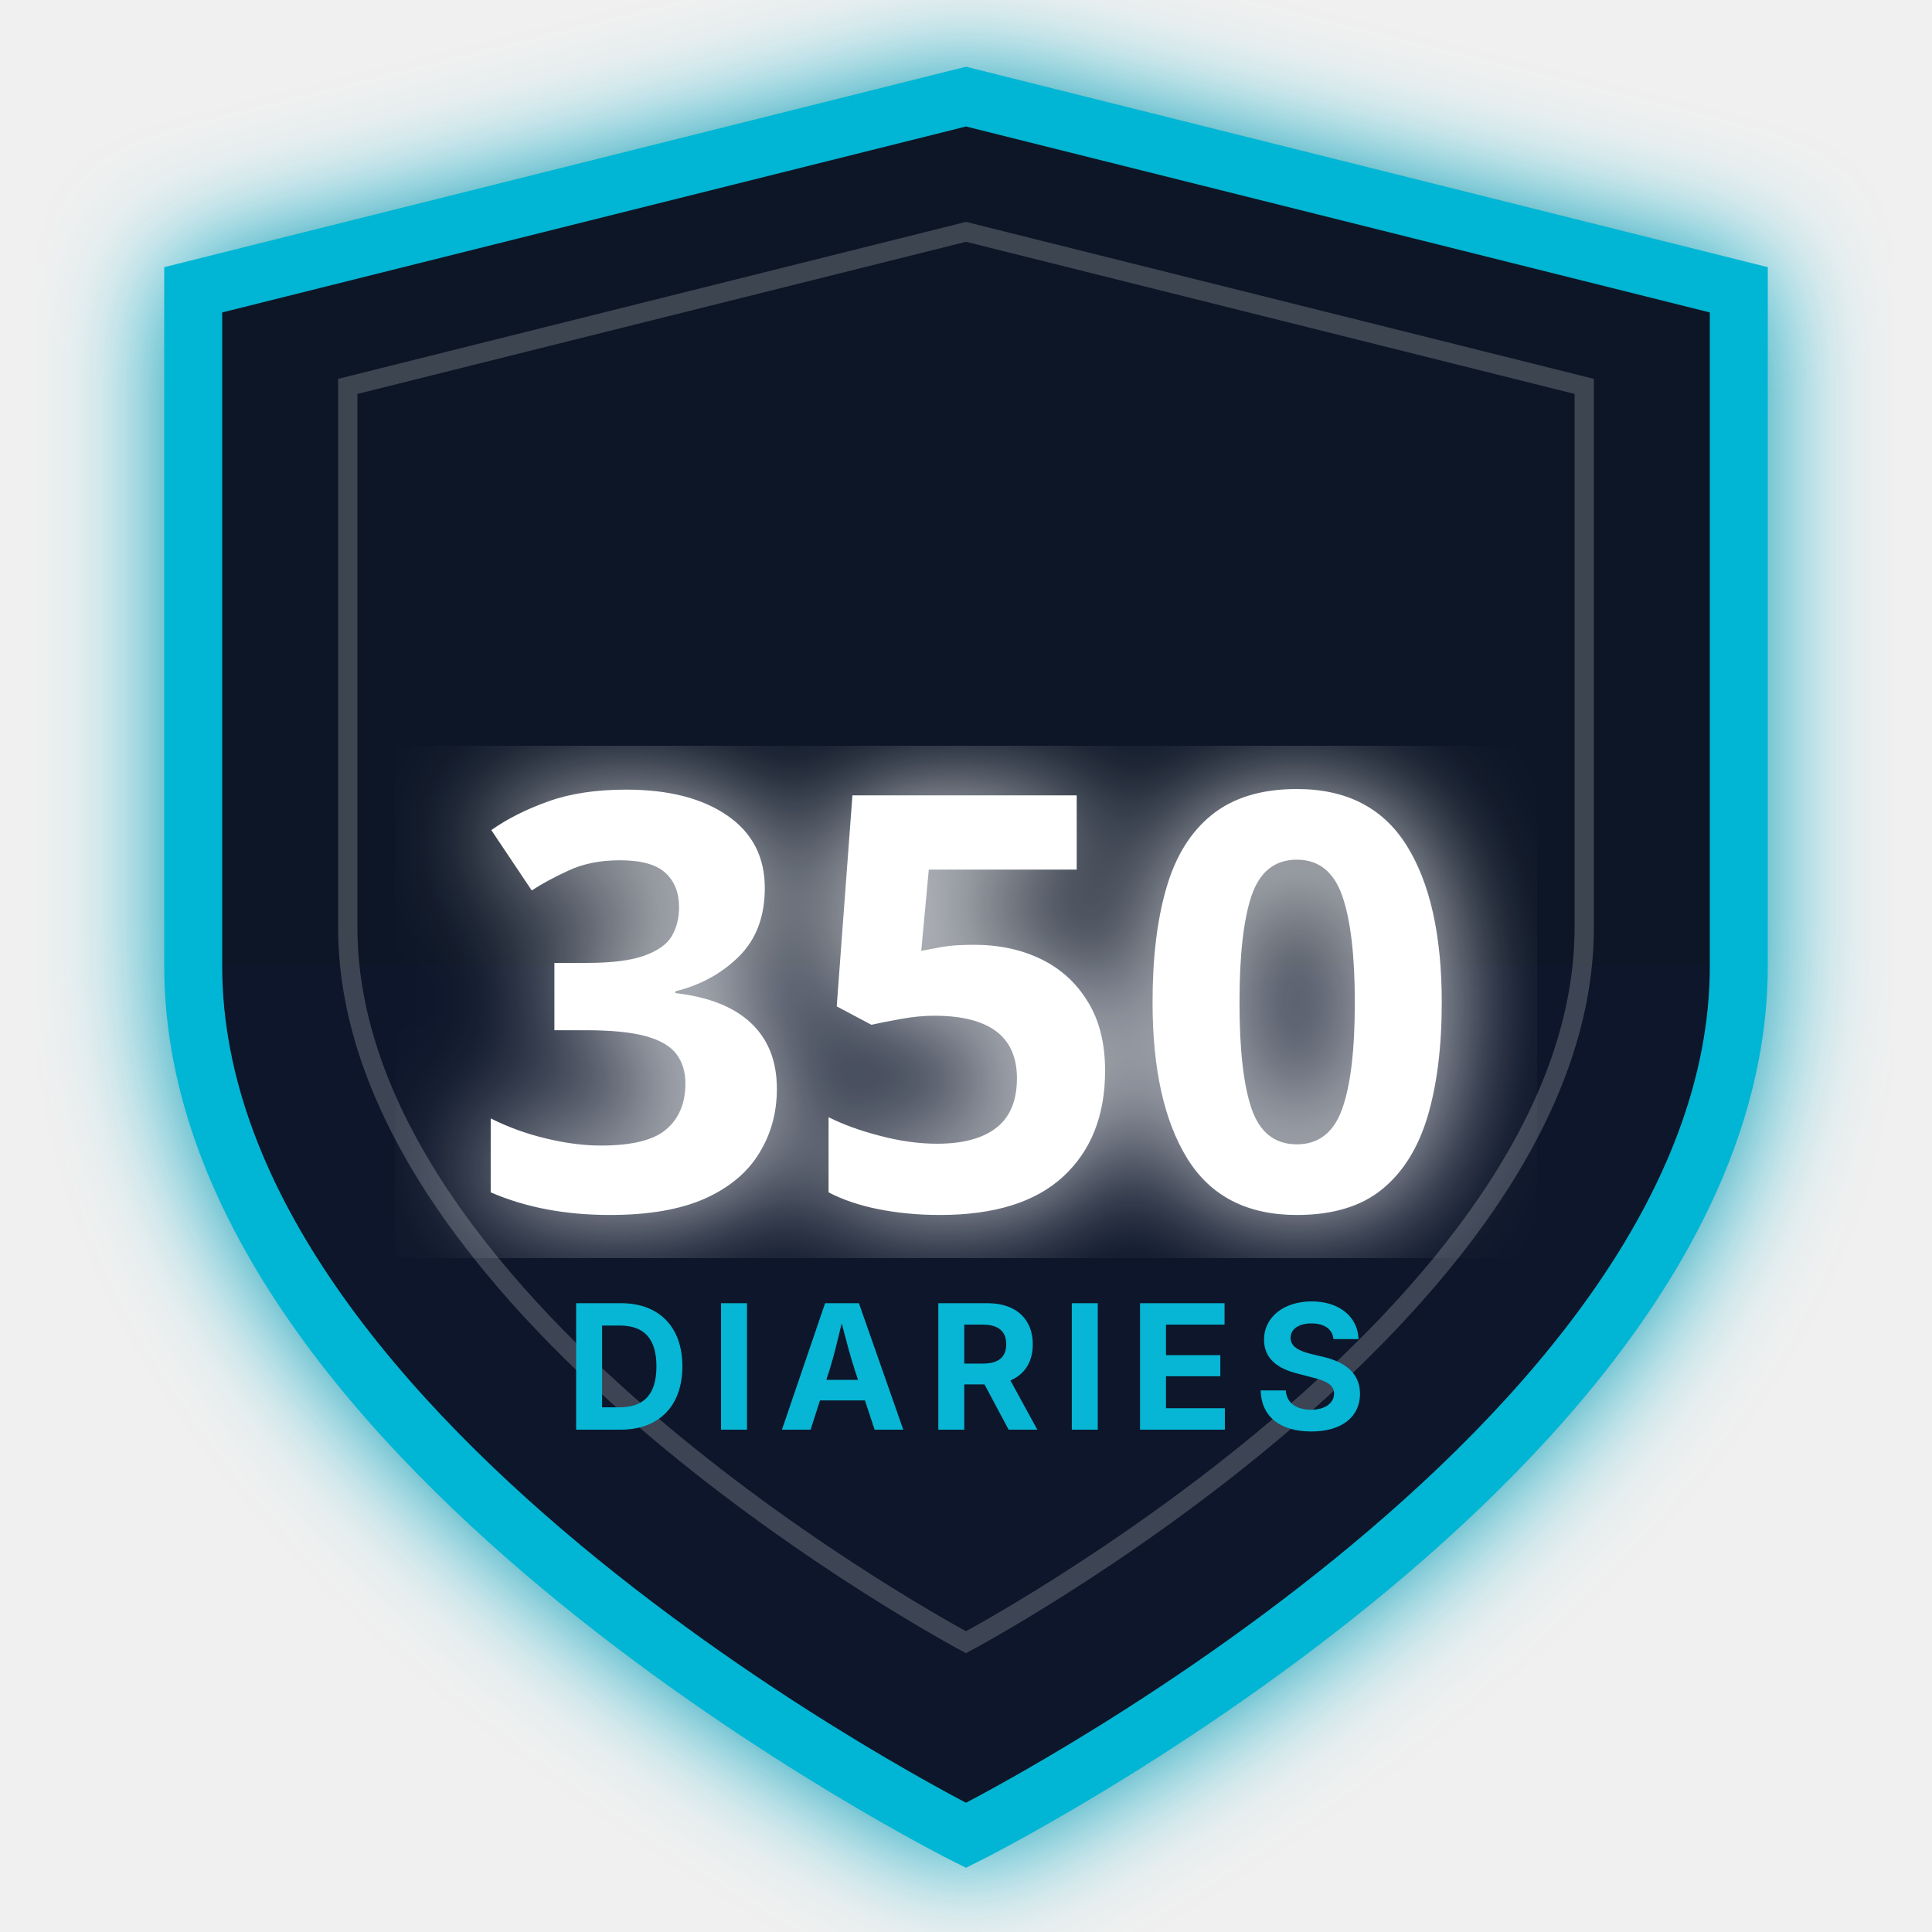
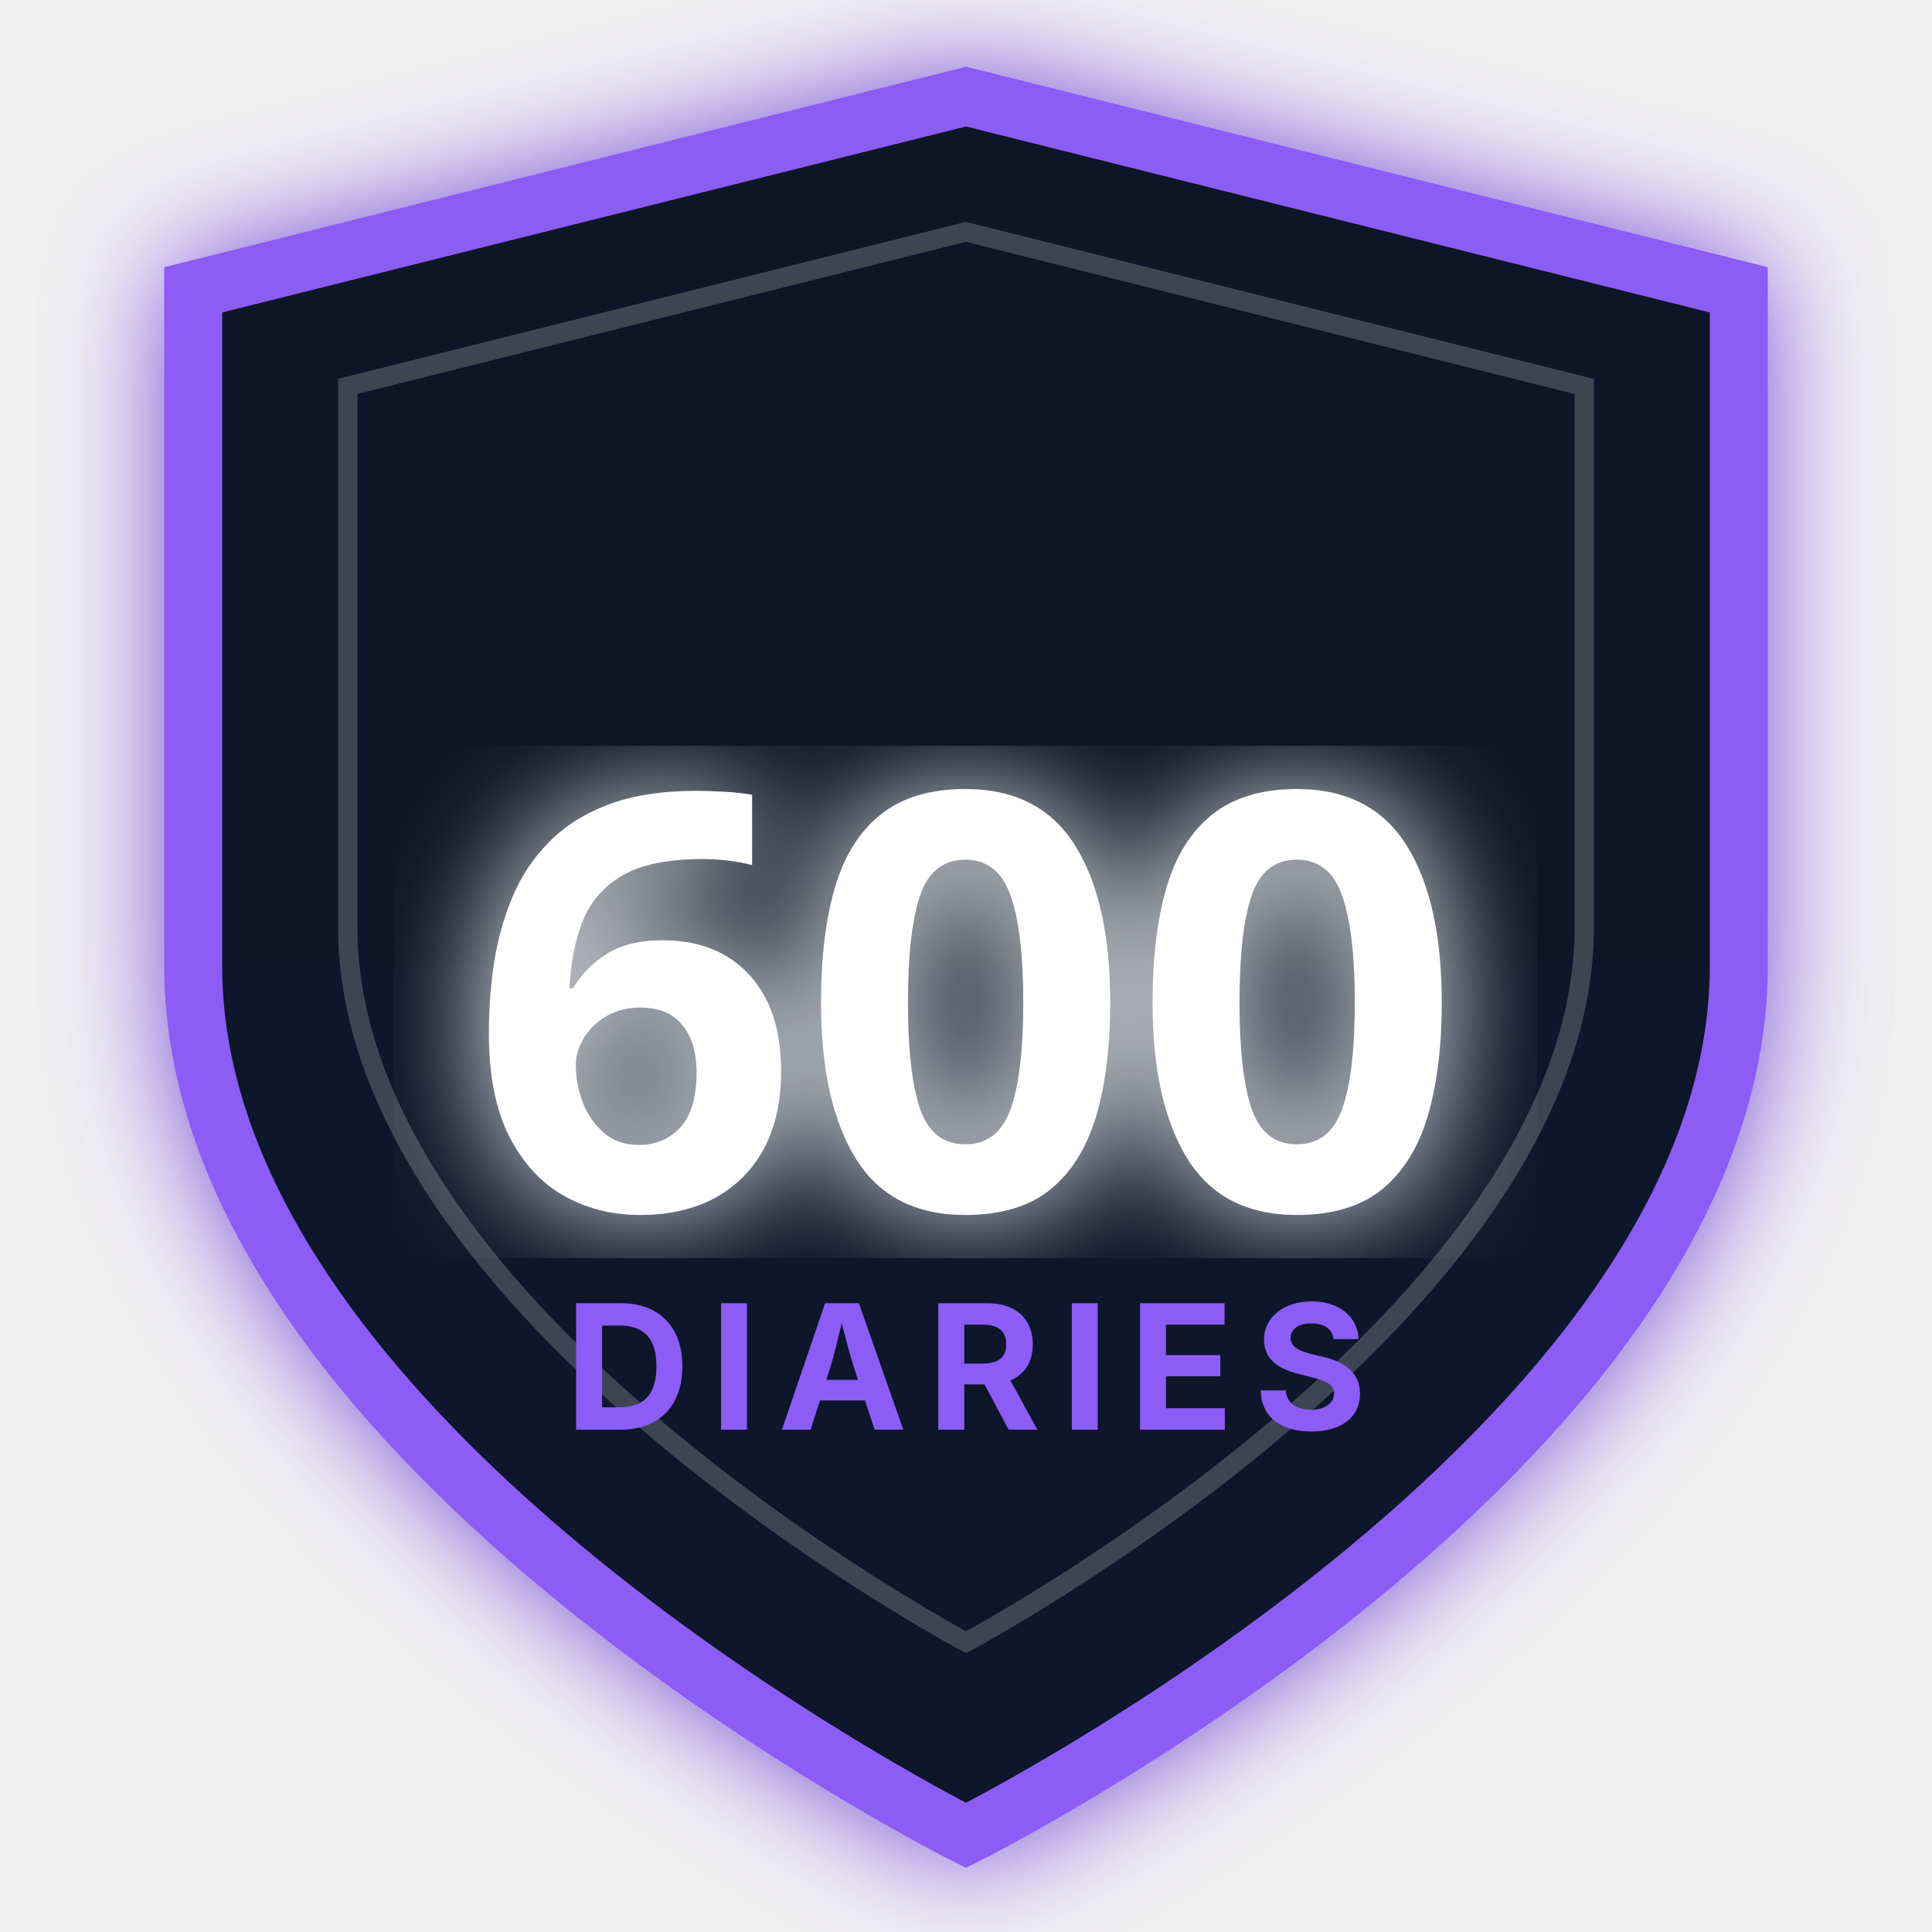
<svg xmlns="http://www.w3.org/2000/svg" viewBox="0 0 100 100">
  <defs>
    <filter id="glow2">
      <feGaussianBlur stdDeviation="3" result="blur" />
      <feMerge>
        <feMergeNode in="blur" />
        <feMergeNode in="SourceGraphic" />
      </feMerge>
    </filter>
    <linearGradient id="gradB" x1="0%" y1="0%" x2="0%" y2="100%">
      <stop offset="0%" stop-color="#111827" />
      <stop offset="100%" stop-color="#0f172a" />
    </linearGradient>
  </defs>
-   <path d="M 50,5 L 90,15 L 90,50 C 90,75 50,95 50,95 C 50,95 10,75 10,50 L 10,15 Z" fill="url(#gradB)" stroke="#06b6d4" stroke-width="3" filter="url(#glow2)" />
+   <path d="M 50,5 L 90,15 L 90,50 C 90,75 50,95 50,95 C 50,95 10,75 10,50 L 10,15 Z" fill="url(#gradB)" stroke="#8b5cf6" stroke-width="3" filter="url(#glow2)" />
  <path d="M 50,12 L 82,20 L 82,48 C 82,68 50,85 50,85 C 50,85 18,68 18,48 L 18,20 Z" fill="none" stroke="#ffffff" stroke-width="1" opacity="0.2" />
-   <text x="50" y="52" font-family="Impact, 'Arial Black', sans-serif" font-size="30" font-weight="900" fill="#ffffff" text-anchor="middle" dominant-baseline="middle" filter="url(#glow2)">350</text>
-   <text x="50" y="74" font-family="system-ui, -apple-system, sans-serif" font-size="9" font-weight="bold" fill="#06b6d4" text-anchor="middle" letter-spacing="1">DIARIES</text>
+   <text x="50" y="52" font-family="Impact, 'Arial Black', sans-serif" font-size="30" font-weight="900" fill="#ffffff" text-anchor="middle" dominant-baseline="middle" filter="url(#glow2)">600</text>
+   <text x="50" y="74" font-family="system-ui, -apple-system, sans-serif" font-size="9" font-weight="bold" fill="#8b5cf6" text-anchor="middle" letter-spacing="1">DIARIES</text>
</svg>
